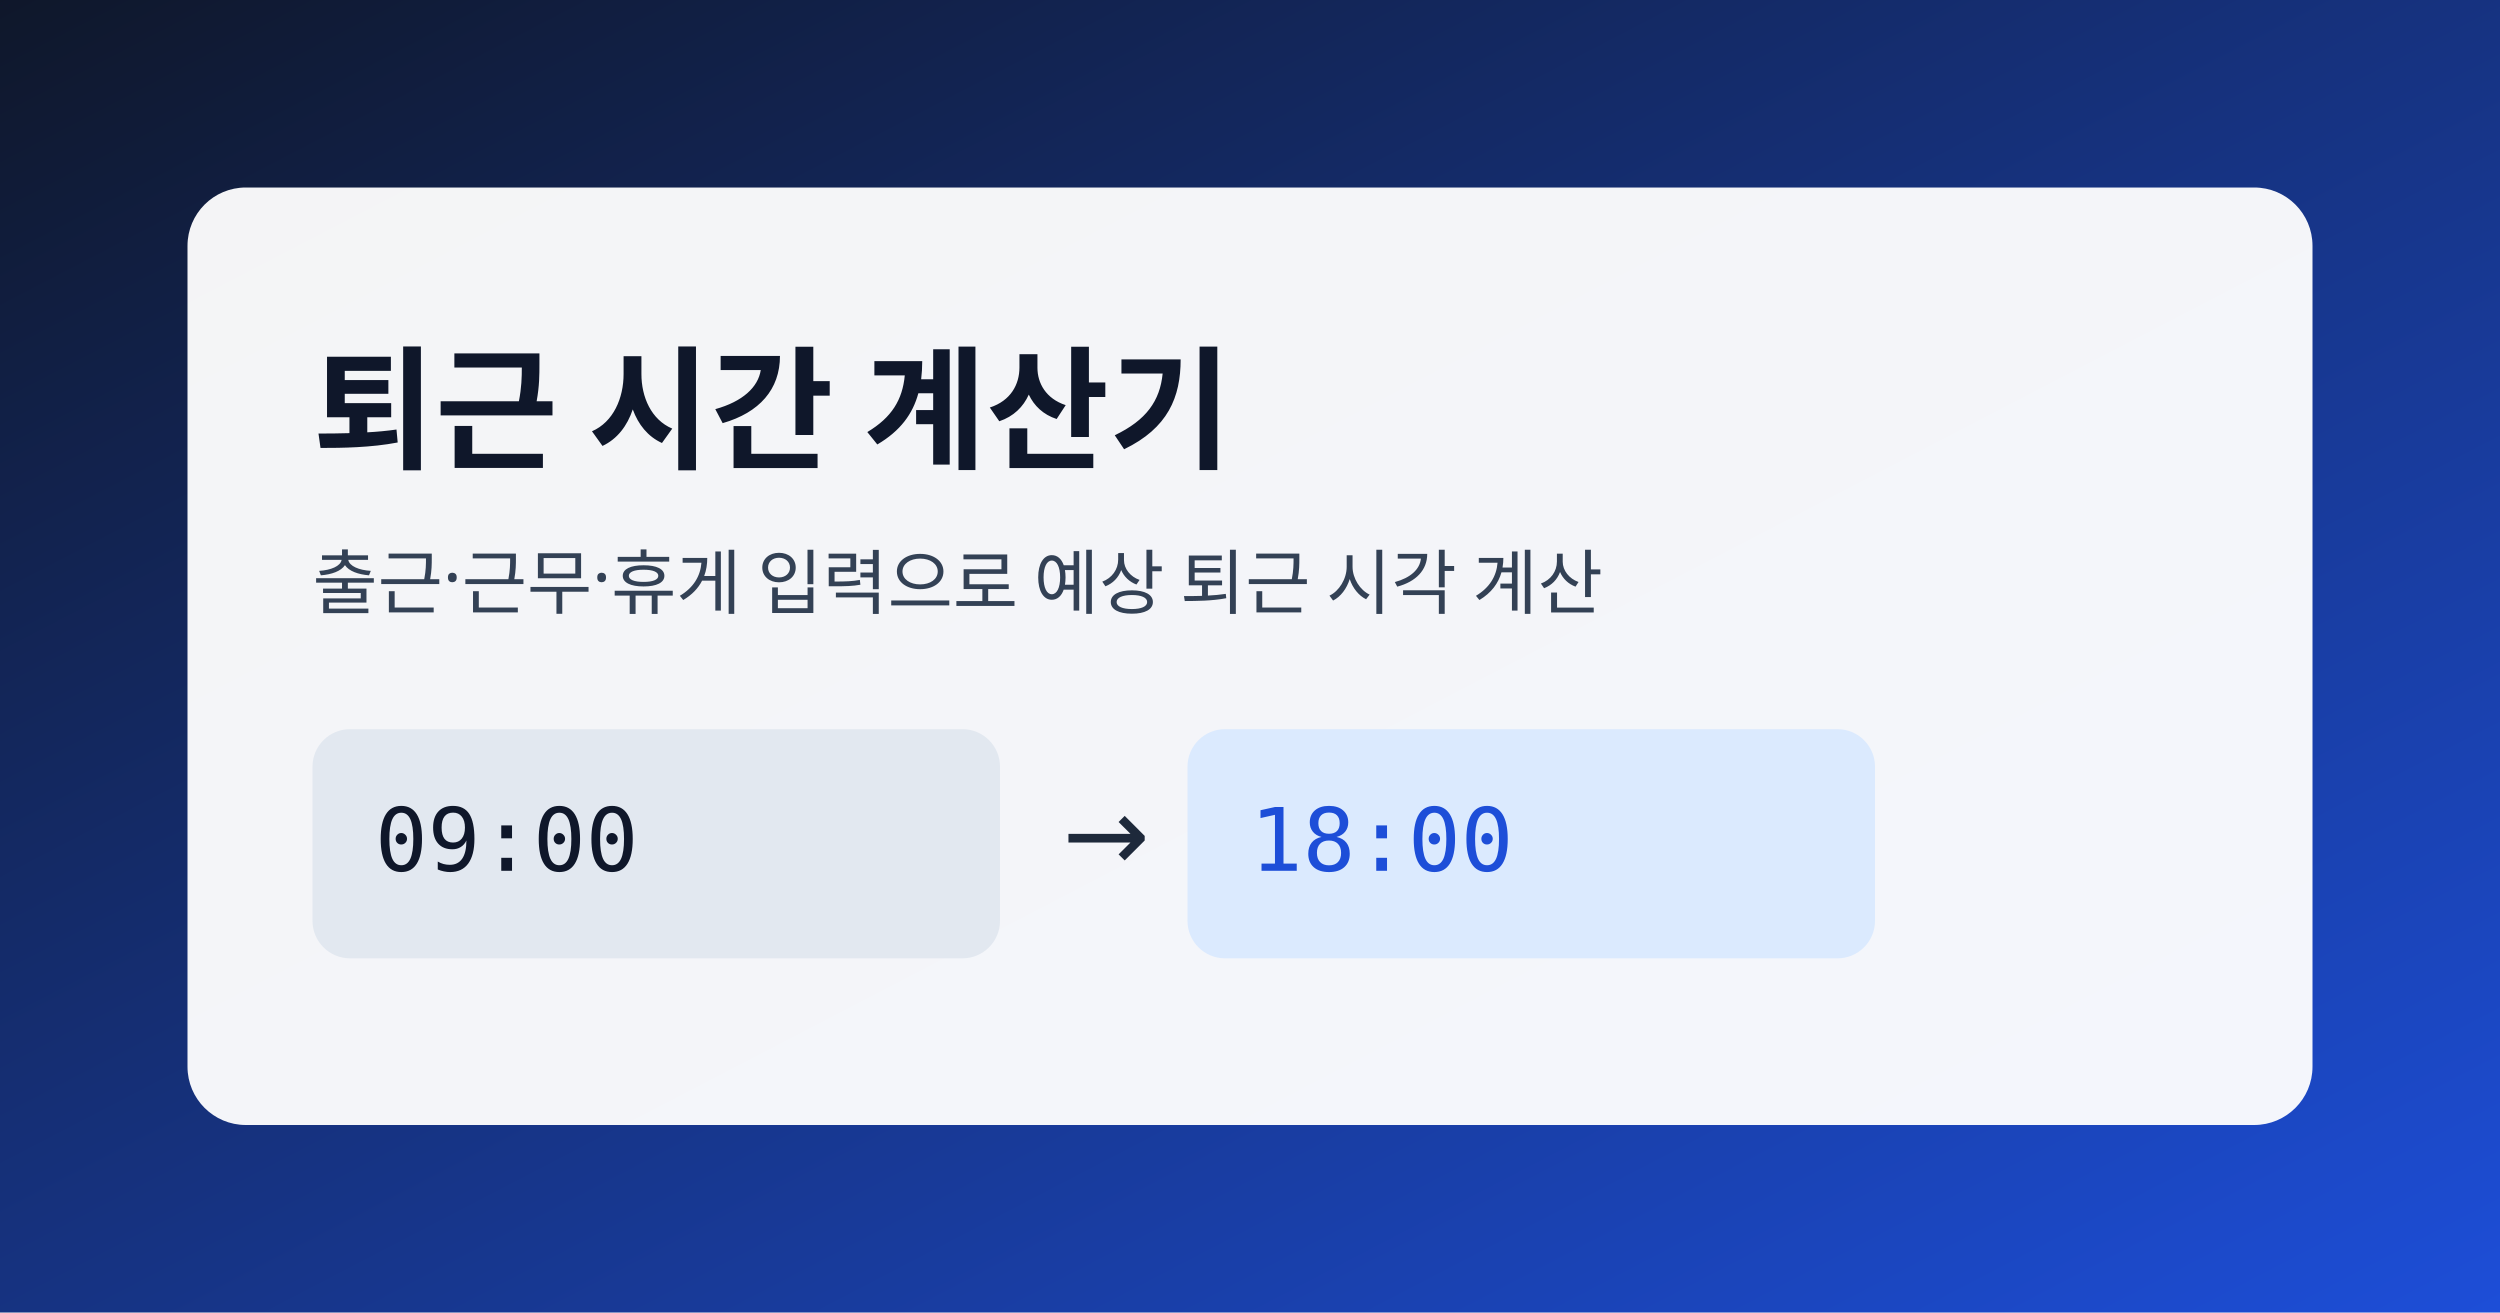
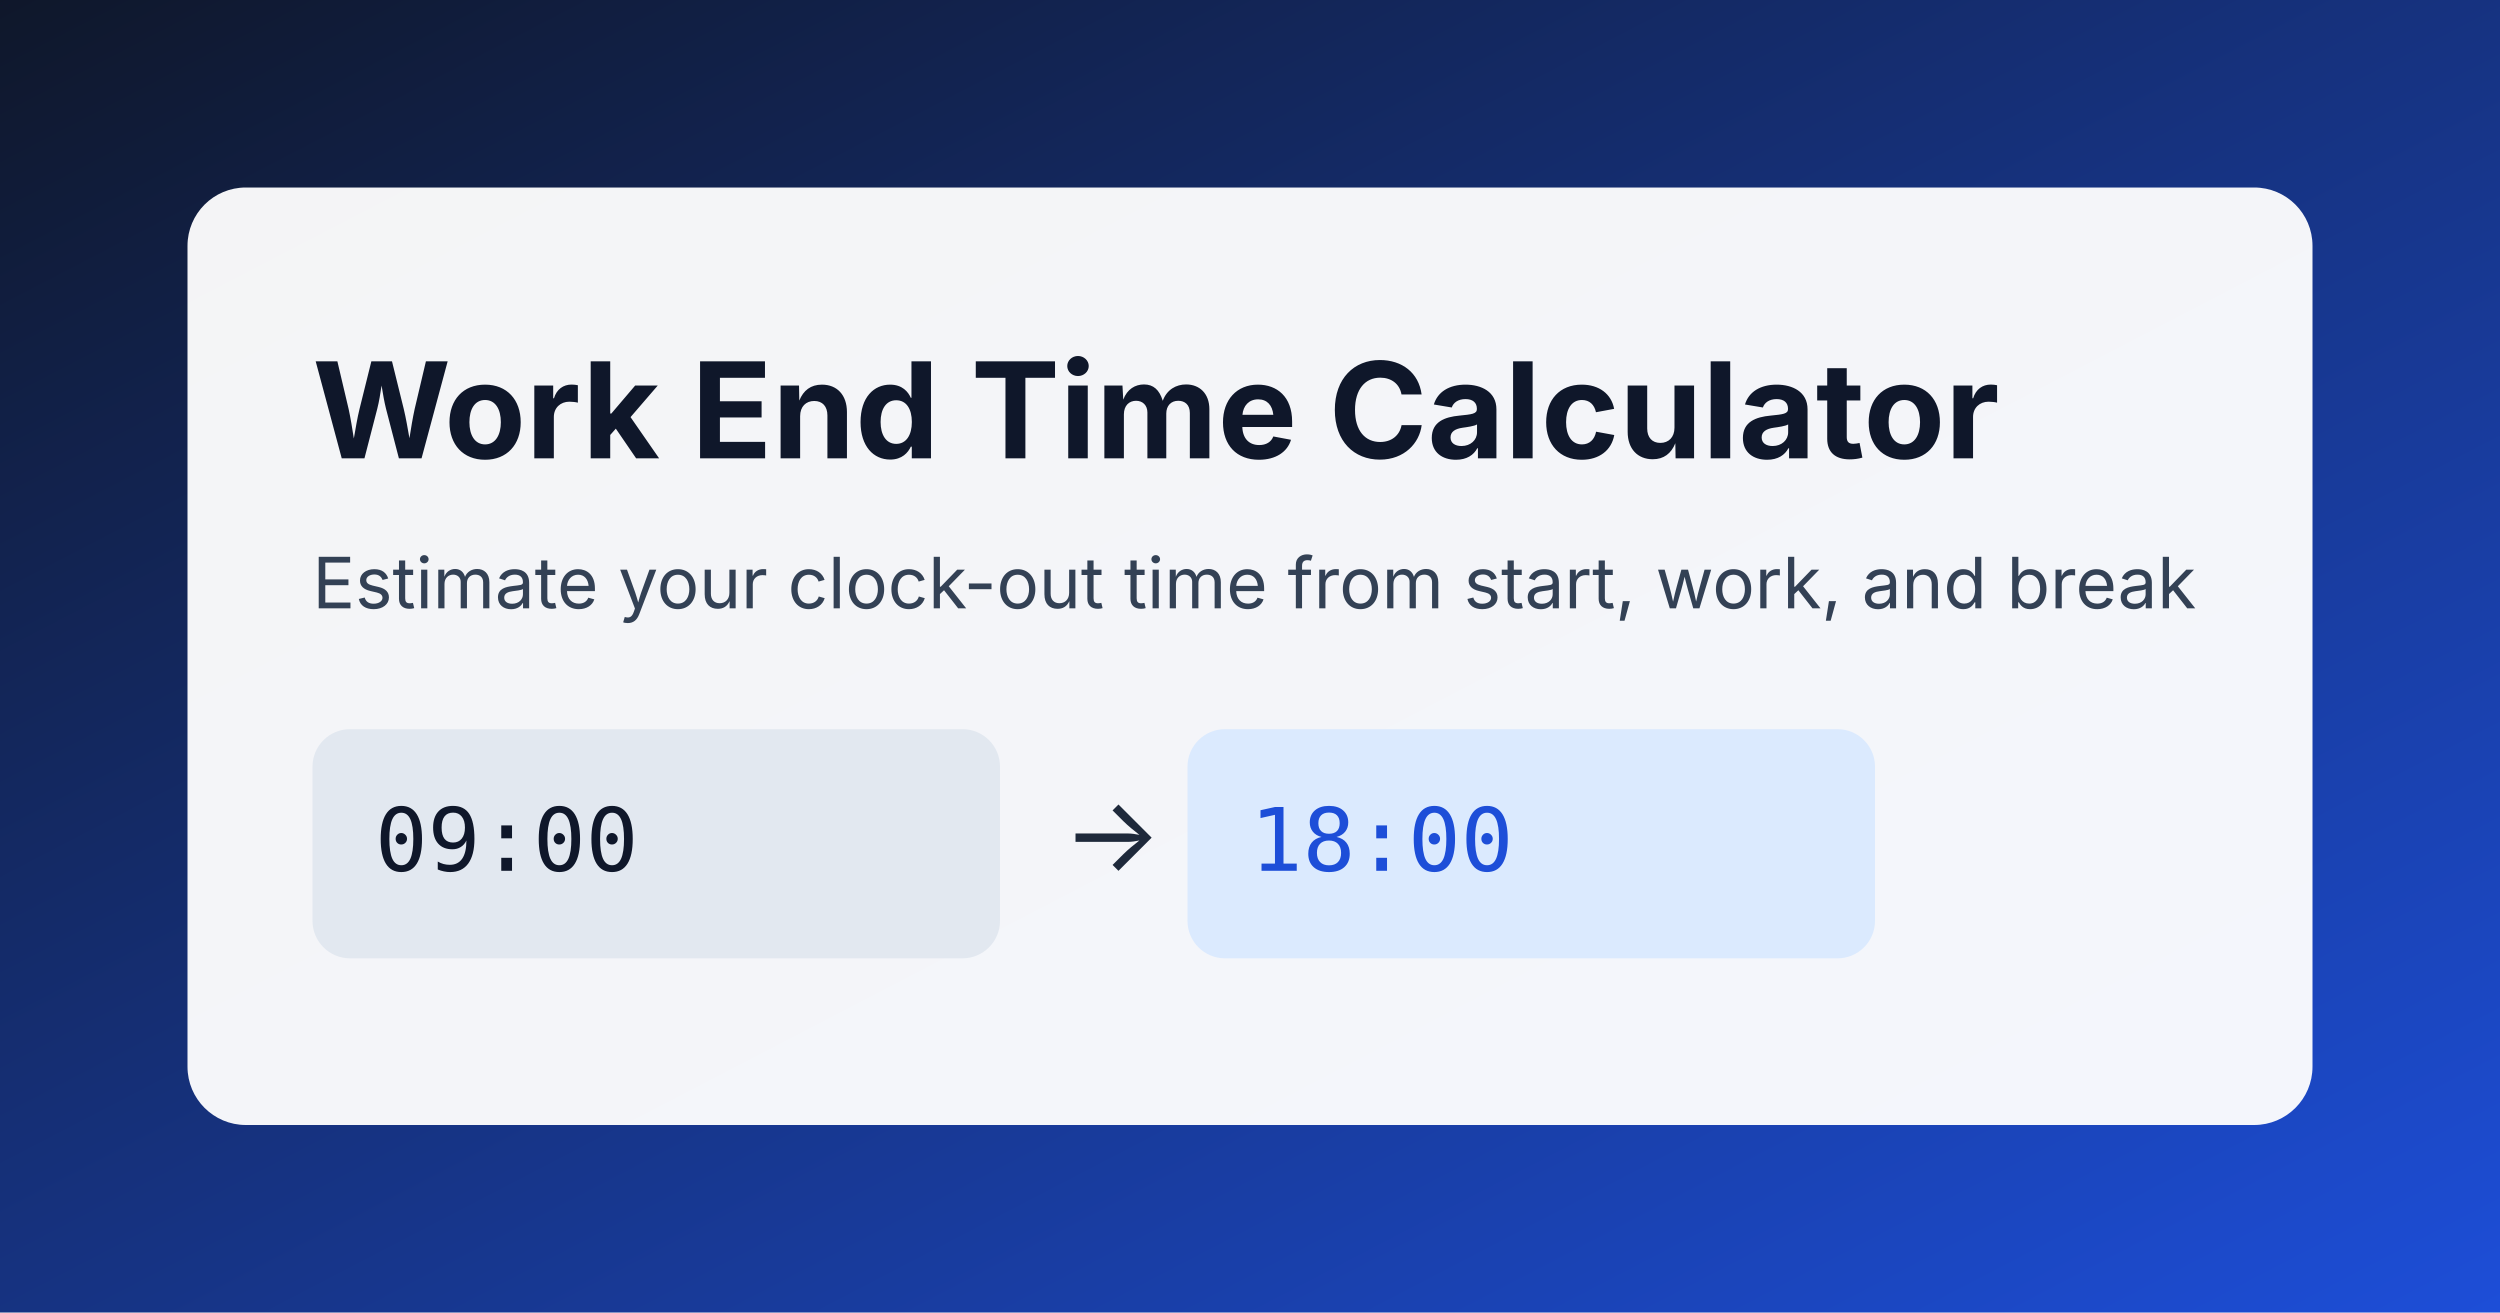
- <svg xmlns="http://www.w3.org/2000/svg" width="1200" height="630" viewBox="0 0 1200 630" role="img" aria-label="퇴근 시간 계산기 썸네일">
+ <svg xmlns="http://www.w3.org/2000/svg" width="1200" height="630" viewBox="0 0 1200 630" role="img" aria-label="Work end time calculator thumbnail">
  <defs>
    <linearGradient id="bg" x1="0" y1="0" x2="1" y2="1">
      <stop offset="0%" stop-color="#0f172a" />
      <stop offset="100%" stop-color="#1d4ed8" />
    </linearGradient>
  </defs>
  <rect width="1200" height="630" fill="url(#bg)" />
  <rect x="90" y="90" width="1020" height="450" rx="28" fill="#ffffff" opacity="0.95" />
-   <text x="150" y="220" font-size="64" font-family="Pretendard, Apple SD Gothic Neo, sans-serif" fill="#0f172a" font-weight="700">퇴근 시간 계산기</text>
-   <text x="150" y="292" font-size="34" font-family="Pretendard, Apple SD Gothic Neo, sans-serif" fill="#334155">출근·근무·휴게 입력으로 예상 퇴근 시각 계산</text>
+   <text x="150" y="220" font-size="64" font-family="Inter, Arial, sans-serif" fill="#0f172a" font-weight="700">Work End Time Calculator</text>
+   <text x="150" y="292" font-size="34" font-family="Inter, Arial, sans-serif" fill="#334155">Estimate your clock-out time from start, work, and break</text>
  <rect x="150" y="350" width="330" height="110" rx="18" fill="#e2e8f0" />
  <text x="180" y="418" font-size="42" font-family="monospace" fill="#0f172a">09:00</text>
-   <text x="510" y="418" font-size="50" font-family="Pretendard, sans-serif" fill="#1e293b">→</text>
+   <text x="510" y="418" font-size="50" font-family="Inter, Arial, sans-serif" fill="#1e293b">→</text>
  <rect x="570" y="350" width="330" height="110" rx="18" fill="#dbeafe" />
  <text x="600" y="418" font-size="42" font-family="monospace" fill="#1d4ed8">18:00</text>
</svg>
